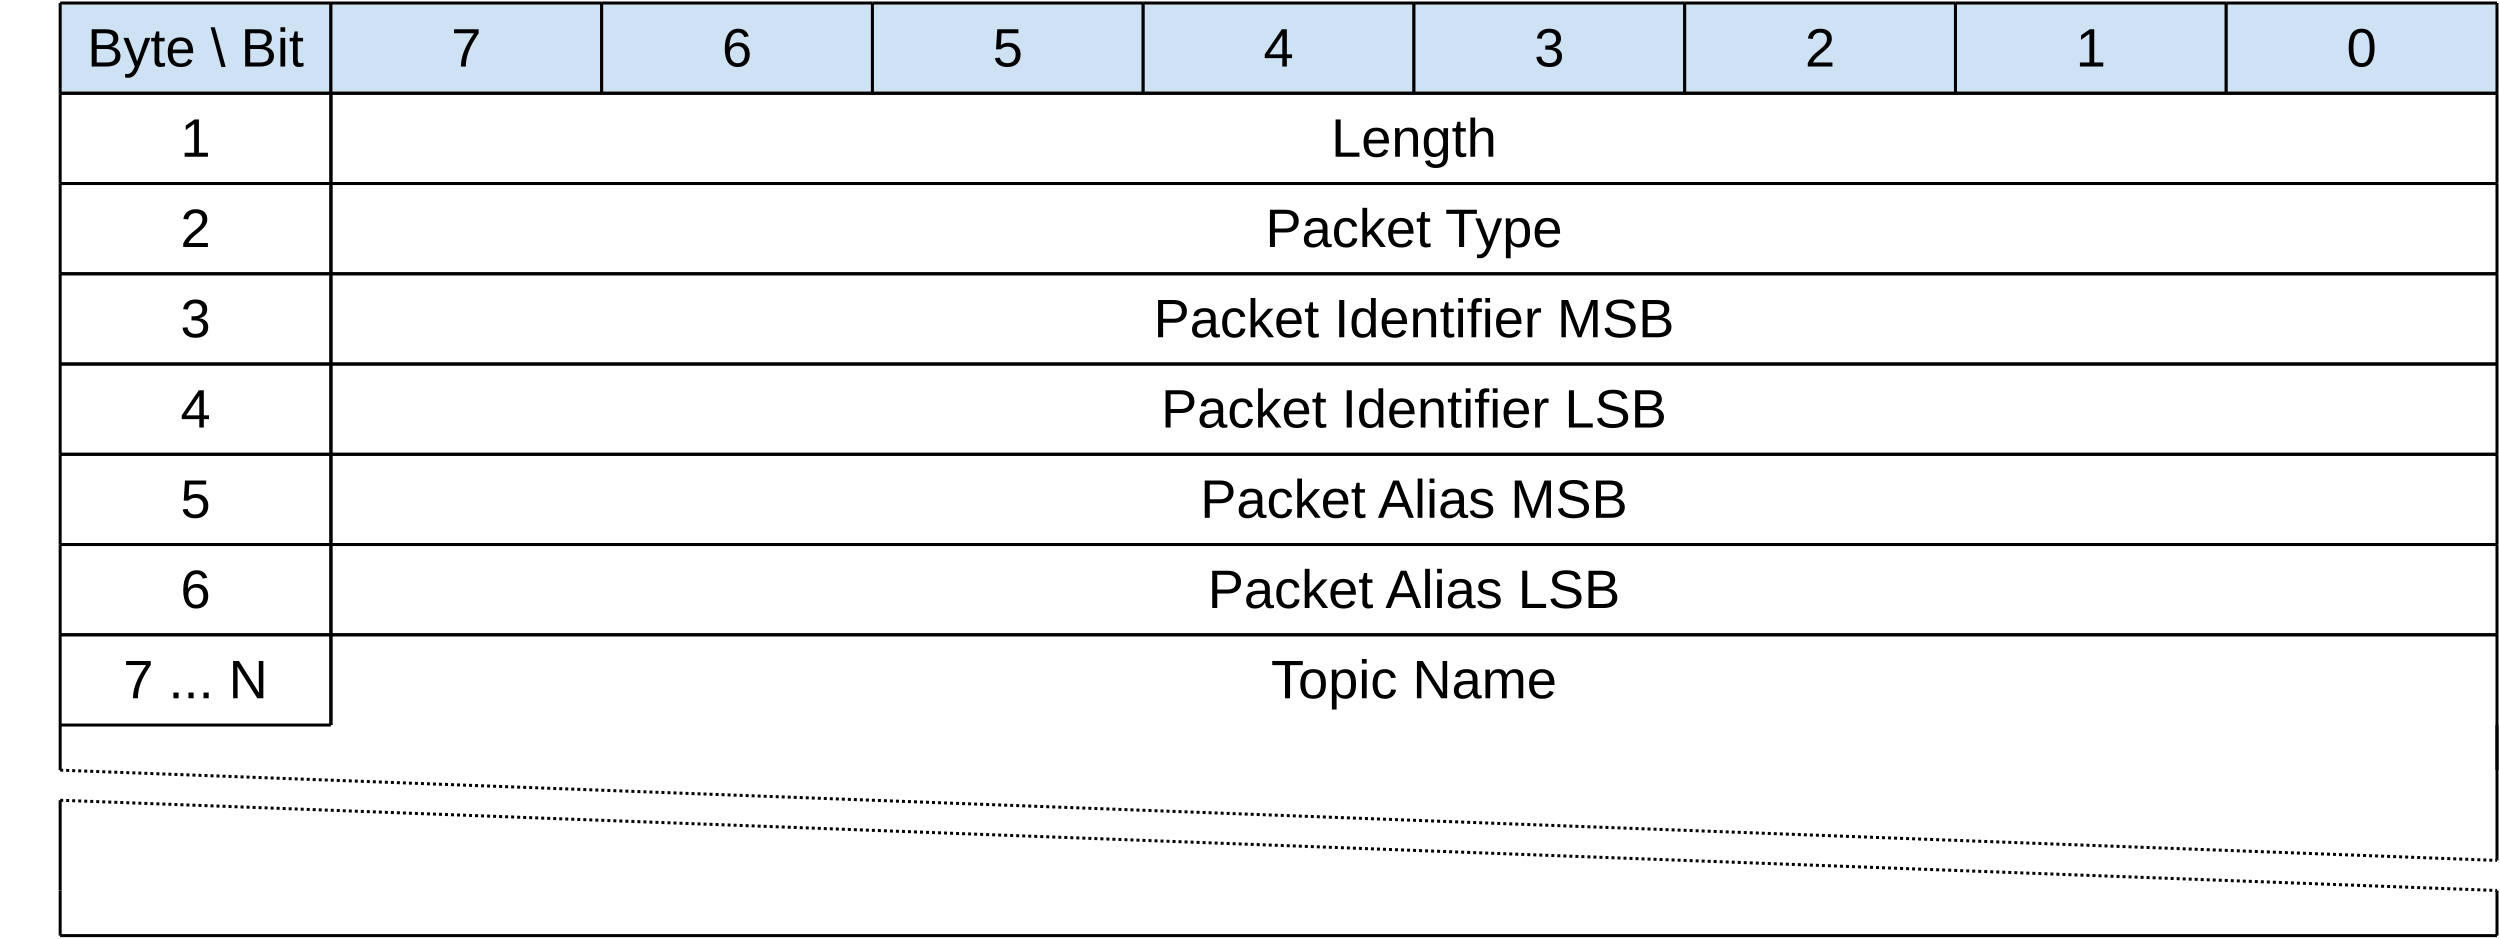
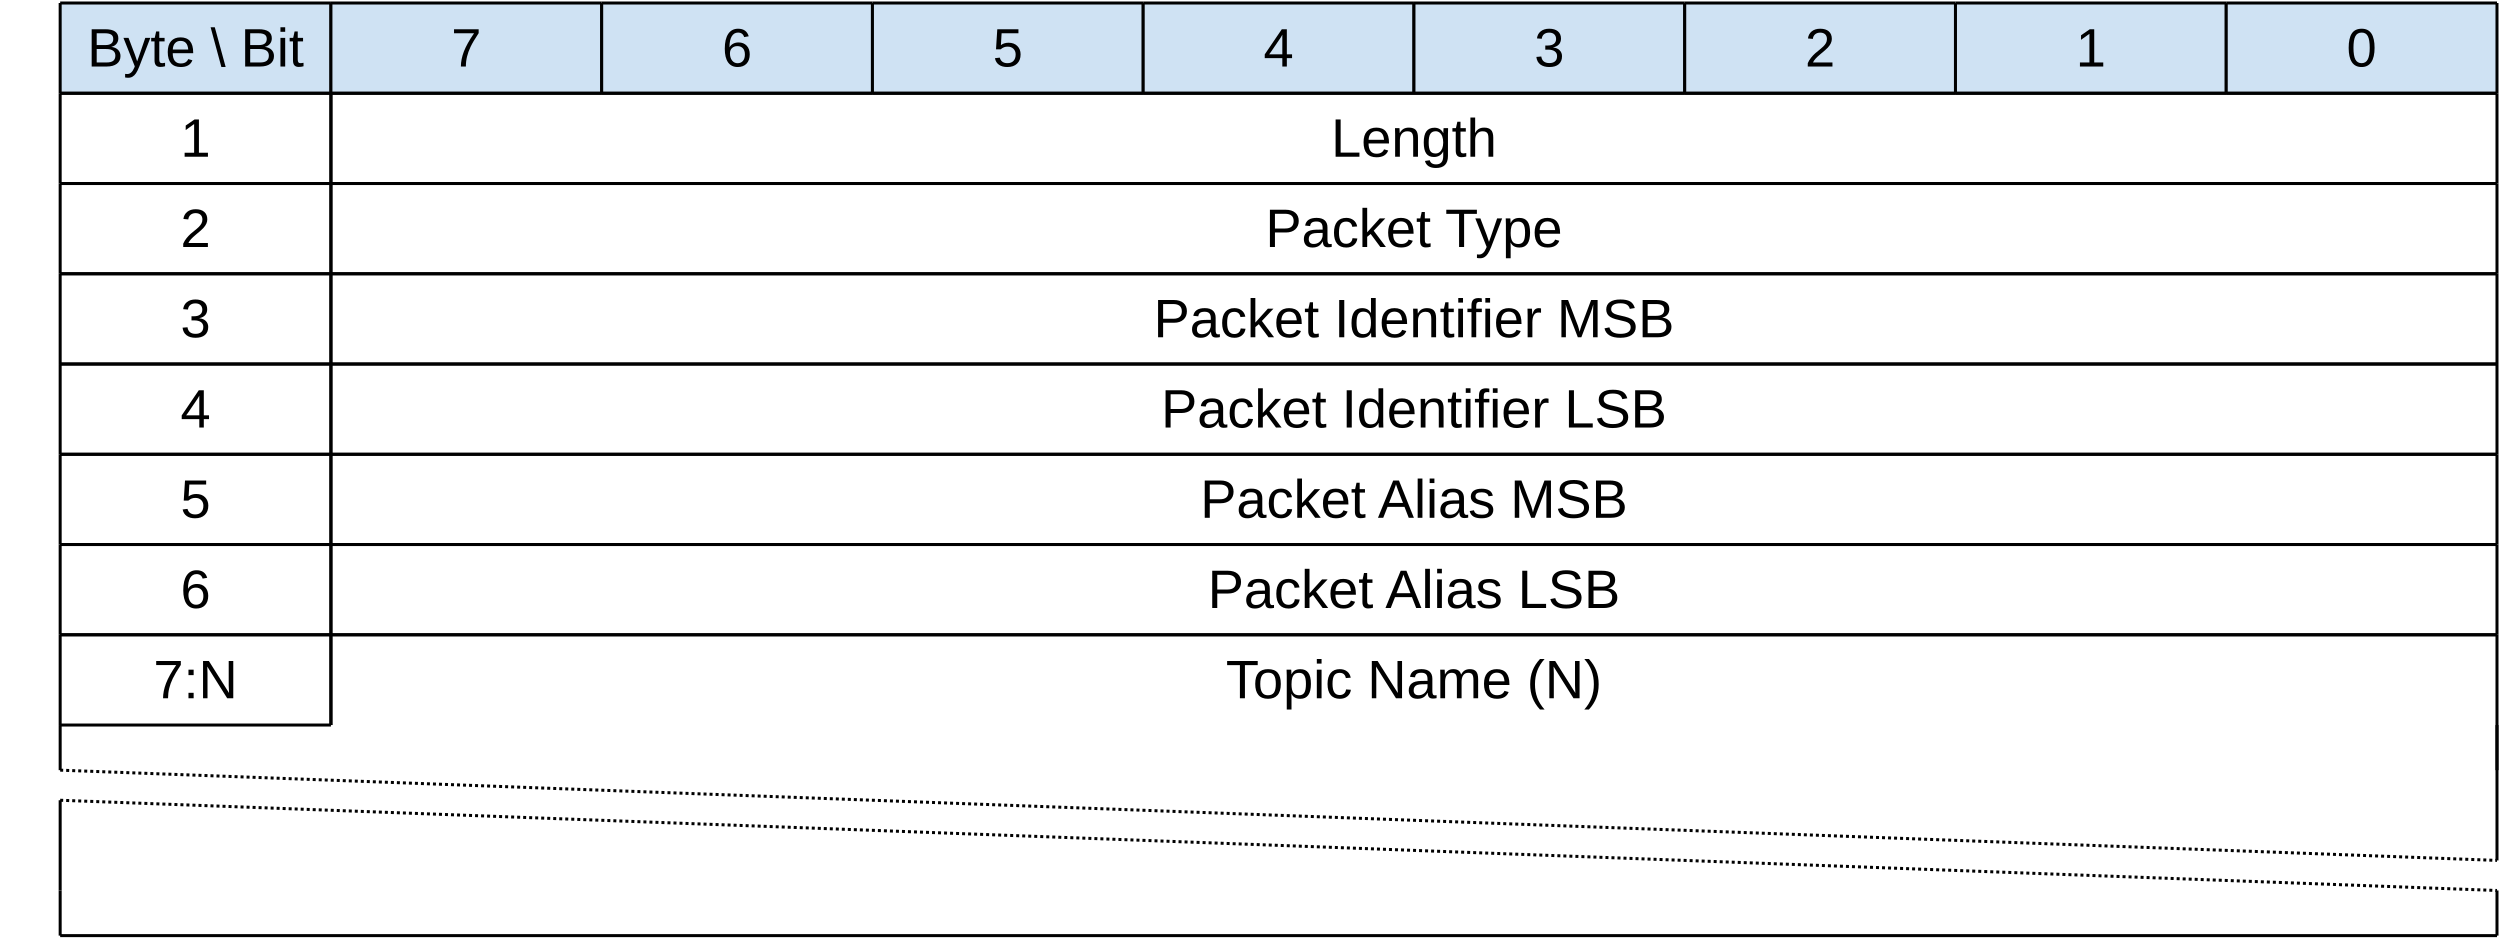
<svg xmlns="http://www.w3.org/2000/svg" version="1.0" width="831" height="312" viewBox="0 0 831 312">
  <rect x="20" y="1" height="30" width="90" fill="#cfe2f3" />
  <line x1="20" y1="1" x2="110" y2="1" stroke="#000000" stroke-width="1" />
  <line x1="20" y1="31" x2="110" y2="31" stroke="#000000" stroke-width="1" />
  <line x1="110" y1="1" x2="110" y2="31" stroke="#000000" stroke-width="1" />
  <line x1="20" y1="1" x2="20" y2="31" stroke="#000000" stroke-width="1" />
  <text font-size="18" font-family="Arial" x="65" y="17" text-anchor="middle" dominant-baseline="middle">Byte \ Bit</text>
  <rect x="110" y="1" height="30" width="90" fill="#cfe2f3" />
  <line x1="110" y1="1" x2="200" y2="1" stroke="#000000" stroke-width="1" />
  <line x1="110" y1="31" x2="200" y2="31" stroke="#000000" stroke-width="1" />
  <line x1="200" y1="1" x2="200" y2="31" stroke="#000000" stroke-width="1" />
  <line x1="110" y1="1" x2="110" y2="31" stroke="#000000" stroke-width="1" />
  <text font-size="18" font-family="Arial" x="155" y="17" text-anchor="middle" dominant-baseline="middle">7</text>
  <rect x="200" y="1" height="30" width="90" fill="#cfe2f3" />
  <line x1="200" y1="1" x2="290" y2="1" stroke="#000000" stroke-width="1" />
  <line x1="200" y1="31" x2="290" y2="31" stroke="#000000" stroke-width="1" />
  <line x1="290" y1="1" x2="290" y2="31" stroke="#000000" stroke-width="1" />
  <line x1="200" y1="1" x2="200" y2="31" stroke="#000000" stroke-width="1" />
  <text font-size="18" font-family="Arial" x="245" y="17" text-anchor="middle" dominant-baseline="middle">6</text>
  <rect x="290" y="1" height="30" width="90" fill="#cfe2f3" />
  <line x1="290" y1="1" x2="380" y2="1" stroke="#000000" stroke-width="1" />
  <line x1="290" y1="31" x2="380" y2="31" stroke="#000000" stroke-width="1" />
  <line x1="380" y1="1" x2="380" y2="31" stroke="#000000" stroke-width="1" />
  <line x1="290" y1="1" x2="290" y2="31" stroke="#000000" stroke-width="1" />
  <text font-size="18" font-family="Arial" x="335" y="17" text-anchor="middle" dominant-baseline="middle">5</text>
  <rect x="380" y="1" height="30" width="90" fill="#cfe2f3" />
  <line x1="380" y1="1" x2="470" y2="1" stroke="#000000" stroke-width="1" />
  <line x1="380" y1="31" x2="470" y2="31" stroke="#000000" stroke-width="1" />
  <line x1="470" y1="1" x2="470" y2="31" stroke="#000000" stroke-width="1" />
  <line x1="380" y1="1" x2="380" y2="31" stroke="#000000" stroke-width="1" />
  <text font-size="18" font-family="Arial" x="425" y="17" text-anchor="middle" dominant-baseline="middle">4</text>
  <rect x="470" y="1" height="30" width="90" fill="#cfe2f3" />
  <line x1="470" y1="1" x2="560" y2="1" stroke="#000000" stroke-width="1" />
  <line x1="470" y1="31" x2="560" y2="31" stroke="#000000" stroke-width="1" />
  <line x1="560" y1="1" x2="560" y2="31" stroke="#000000" stroke-width="1" />
  <line x1="470" y1="1" x2="470" y2="31" stroke="#000000" stroke-width="1" />
  <text font-size="18" font-family="Arial" x="515" y="17" text-anchor="middle" dominant-baseline="middle">3</text>
  <rect x="560" y="1" height="30" width="90" fill="#cfe2f3" />
  <line x1="560" y1="1" x2="650" y2="1" stroke="#000000" stroke-width="1" />
  <line x1="560" y1="31" x2="650" y2="31" stroke="#000000" stroke-width="1" />
  <line x1="650" y1="1" x2="650" y2="31" stroke="#000000" stroke-width="1" />
  <line x1="560" y1="1" x2="560" y2="31" stroke="#000000" stroke-width="1" />
  <text font-size="18" font-family="Arial" x="605" y="17" text-anchor="middle" dominant-baseline="middle">2</text>
  <rect x="650" y="1" height="30" width="90" fill="#cfe2f3" />
  <line x1="650" y1="1" x2="740" y2="1" stroke="#000000" stroke-width="1" />
  <line x1="650" y1="31" x2="740" y2="31" stroke="#000000" stroke-width="1" />
  <line x1="740" y1="1" x2="740" y2="31" stroke="#000000" stroke-width="1" />
  <line x1="650" y1="1" x2="650" y2="31" stroke="#000000" stroke-width="1" />
  <text font-size="18" font-family="Arial" x="695" y="17" text-anchor="middle" dominant-baseline="middle">1</text>
  <rect x="740" y="1" height="30" width="90" fill="#cfe2f3" />
  <line x1="740" y1="1" x2="830" y2="1" stroke="#000000" stroke-width="1" />
  <line x1="740" y1="31" x2="830" y2="31" stroke="#000000" stroke-width="1" />
  <line x1="830" y1="1" x2="830" y2="31" stroke="#000000" stroke-width="1" />
  <line x1="740" y1="1" x2="740" y2="31" stroke="#000000" stroke-width="1" />
  <text font-size="18" font-family="Arial" x="785" y="17" text-anchor="middle" dominant-baseline="middle">0</text>
  <text font-size="18" font-family="Arial" x="15" y="16" text-anchor="end"> </text>
  <text font-size="18" font-family="Arial" x="15" y="46" text-anchor="end"> </text>
  <line x1="20" y1="31" x2="110" y2="31" stroke="#000000" stroke-width="1" />
  <line x1="20" y1="61" x2="110" y2="61" stroke="#000000" stroke-width="1" />
  <line x1="110" y1="31" x2="110" y2="61" stroke="#000000" stroke-width="1" />
  <line x1="20" y1="31" x2="20" y2="61" stroke="#000000" stroke-width="1" />
  <text font-size="18" font-family="Arial" x="65" y="47" text-anchor="middle" dominant-baseline="middle">1</text>
  <line x1="110" y1="31" x2="830" y2="31" stroke="#000000" stroke-width="1" />
  <line x1="110" y1="61" x2="830" y2="61" stroke="#000000" stroke-width="1" />
  <line x1="830" y1="31" x2="830" y2="61" stroke="#000000" stroke-width="1" />
  <line x1="110" y1="31" x2="110" y2="61" stroke="#000000" stroke-width="1" />
  <text font-size="18" font-family="Arial" x="470" y="47" text-anchor="middle" dominant-baseline="middle">Length</text>
  <text font-size="18" font-family="Arial" x="15" y="76" text-anchor="end"> </text>
  <line x1="20" y1="61" x2="110" y2="61" stroke="#000000" stroke-width="1" />
  <line x1="20" y1="91" x2="110" y2="91" stroke="#000000" stroke-width="1" />
  <line x1="110" y1="61" x2="110" y2="91" stroke="#000000" stroke-width="1" />
  <line x1="20" y1="61" x2="20" y2="91" stroke="#000000" stroke-width="1" />
  <text font-size="18" font-family="Arial" x="65" y="77" text-anchor="middle" dominant-baseline="middle">2</text>
  <line x1="110" y1="61" x2="830" y2="61" stroke="#000000" stroke-width="1" />
  <line x1="110" y1="91" x2="830" y2="91" stroke="#000000" stroke-width="1" />
  <line x1="830" y1="61" x2="830" y2="91" stroke="#000000" stroke-width="1" />
  <line x1="110" y1="61" x2="110" y2="91" stroke="#000000" stroke-width="1" />
  <text font-size="18" font-family="Arial" x="470" y="77" text-anchor="middle" dominant-baseline="middle">Packet Type</text>
  <text font-size="18" font-family="Arial" x="15" y="106" text-anchor="end"> </text>
  <line x1="20" y1="91" x2="110" y2="91" stroke="#000000" stroke-width="1" />
  <line x1="20" y1="121" x2="110" y2="121" stroke="#000000" stroke-width="1" />
  <line x1="110" y1="91" x2="110" y2="121" stroke="#000000" stroke-width="1" />
  <line x1="20" y1="91" x2="20" y2="121" stroke="#000000" stroke-width="1" />
  <text font-size="18" font-family="Arial" x="65" y="107" text-anchor="middle" dominant-baseline="middle">3</text>
  <line x1="110" y1="91" x2="830" y2="91" stroke="#000000" stroke-width="1" />
  <line x1="110" y1="121" x2="830" y2="121" stroke="#000000" stroke-width="1" />
  <line x1="830" y1="91" x2="830" y2="121" stroke="#000000" stroke-width="1" />
  <line x1="110" y1="91" x2="110" y2="121" stroke="#000000" stroke-width="1" />
  <text font-size="18" font-family="Arial" x="470" y="107" text-anchor="middle" dominant-baseline="middle">Packet Identifier MSB</text>
  <text font-size="18" font-family="Arial" x="15" y="136" text-anchor="end"> </text>
  <line x1="20" y1="121" x2="110" y2="121" stroke="#000000" stroke-width="1" />
  <line x1="20" y1="151" x2="110" y2="151" stroke="#000000" stroke-width="1" />
  <line x1="110" y1="121" x2="110" y2="151" stroke="#000000" stroke-width="1" />
  <line x1="20" y1="121" x2="20" y2="151" stroke="#000000" stroke-width="1" />
  <text font-size="18" font-family="Arial" x="65" y="137" text-anchor="middle" dominant-baseline="middle">4</text>
  <line x1="110" y1="121" x2="830" y2="121" stroke="#000000" stroke-width="1" />
  <line x1="110" y1="151" x2="830" y2="151" stroke="#000000" stroke-width="1" />
  <line x1="830" y1="121" x2="830" y2="151" stroke="#000000" stroke-width="1" />
  <line x1="110" y1="121" x2="110" y2="151" stroke="#000000" stroke-width="1" />
  <text font-size="18" font-family="Arial" x="470" y="137" text-anchor="middle" dominant-baseline="middle">Packet Identifier LSB</text>
  <text font-size="18" font-family="Arial" x="15" y="166" text-anchor="end"> </text>
  <line x1="20" y1="151" x2="110" y2="151" stroke="#000000" stroke-width="1" />
  <line x1="20" y1="181" x2="110" y2="181" stroke="#000000" stroke-width="1" />
  <line x1="110" y1="151" x2="110" y2="181" stroke="#000000" stroke-width="1" />
  <line x1="20" y1="151" x2="20" y2="181" stroke="#000000" stroke-width="1" />
  <text font-size="18" font-family="Arial" x="65" y="167" text-anchor="middle" dominant-baseline="middle">5</text>
  <line x1="110" y1="151" x2="830" y2="151" stroke="#000000" stroke-width="1" />
  <line x1="110" y1="181" x2="830" y2="181" stroke="#000000" stroke-width="1" />
  <line x1="830" y1="151" x2="830" y2="181" stroke="#000000" stroke-width="1" />
  <line x1="110" y1="151" x2="110" y2="181" stroke="#000000" stroke-width="1" />
  <text font-size="18" font-family="Arial" x="470" y="167" text-anchor="middle" dominant-baseline="middle">Packet Alias MSB</text>
  <text font-size="18" font-family="Arial" x="15" y="196" text-anchor="end"> </text>
  <line x1="20" y1="181" x2="110" y2="181" stroke="#000000" stroke-width="1" />
  <line x1="20" y1="211" x2="110" y2="211" stroke="#000000" stroke-width="1" />
  <line x1="110" y1="181" x2="110" y2="211" stroke="#000000" stroke-width="1" />
  <line x1="20" y1="181" x2="20" y2="211" stroke="#000000" stroke-width="1" />
  <text font-size="18" font-family="Arial" x="65" y="197" text-anchor="middle" dominant-baseline="middle">6</text>
  <line x1="110" y1="181" x2="830" y2="181" stroke="#000000" stroke-width="1" />
  <line x1="110" y1="211" x2="830" y2="211" stroke="#000000" stroke-width="1" />
  <line x1="830" y1="181" x2="830" y2="211" stroke="#000000" stroke-width="1" />
  <line x1="110" y1="181" x2="110" y2="211" stroke="#000000" stroke-width="1" />
  <text font-size="18" font-family="Arial" x="470" y="197" text-anchor="middle" dominant-baseline="middle">Packet Alias LSB</text>
  <text font-size="18" font-family="Arial" x="15" y="226" text-anchor="end"> </text>
  <line x1="20" y1="211" x2="110" y2="211" stroke="#000000" stroke-width="1" />
  <line x1="20" y1="241" x2="110" y2="241" stroke="#000000" stroke-width="1" />
  <line x1="110" y1="211" x2="110" y2="241" stroke="#000000" stroke-width="1" />
  <line x1="20" y1="211" x2="20" y2="241" stroke="#000000" stroke-width="1" />
-   <text font-size="18" font-family="Arial" x="65" y="227" text-anchor="middle" dominant-baseline="middle">7 ... N</text>
+   <text font-size="18" font-family="Arial" x="65" y="227" text-anchor="middle" dominant-baseline="middle">7:N</text>
  <line x1="110" y1="211" x2="830" y2="211" stroke="#000000" stroke-width="1" />
  <line x1="830" y1="211" x2="830" y2="241" stroke="#000000" stroke-width="1" />
  <line x1="110" y1="211" x2="110" y2="241" stroke="#000000" stroke-width="1" />
-   <text font-size="18" font-family="Arial" x="470" y="227" text-anchor="middle" dominant-baseline="middle">Topic Name</text>
+   <text font-size="18" font-family="Arial" x="470" y="227" text-anchor="middle" dominant-baseline="middle">Topic Name (N)</text>
  <text font-size="18" font-family="Arial" x="15" y="256" text-anchor="end"> </text>
  <line x1="20" y1="241" x2="20" y2="256" stroke="#000000" stroke-width="1" />
  <line x1="830" y1="241" x2="830" y2="256" stroke="#000000" stroke-width="1" />
  <line stroke-dasharray="1,1" x1="20" y1="256" x2="830" y2="286" stroke="#000000" stroke-width="1" />
  <line x1="830" y1="241" x2="830" y2="286" stroke="#000000" stroke-width="1" />
  <line stroke-dasharray="1,1" x1="20" y1="266" x2="830" y2="296" stroke="#000000" stroke-width="1" />
  <line x1="20" y1="266" x2="20" y2="296" stroke="#000000" stroke-width="1" />
  <line x1="20" y1="296" x2="20" y2="311" stroke="#000000" stroke-width="1" />
  <line x1="830" y1="296" x2="830" y2="311" stroke="#000000" stroke-width="1" />
  <text font-size="18" font-family="Arial" x="15" y="326" text-anchor="end"> </text>
  <line x1="20" y1="311" x2="830" y2="311" stroke="#000000" stroke-width="1" />
</svg>
